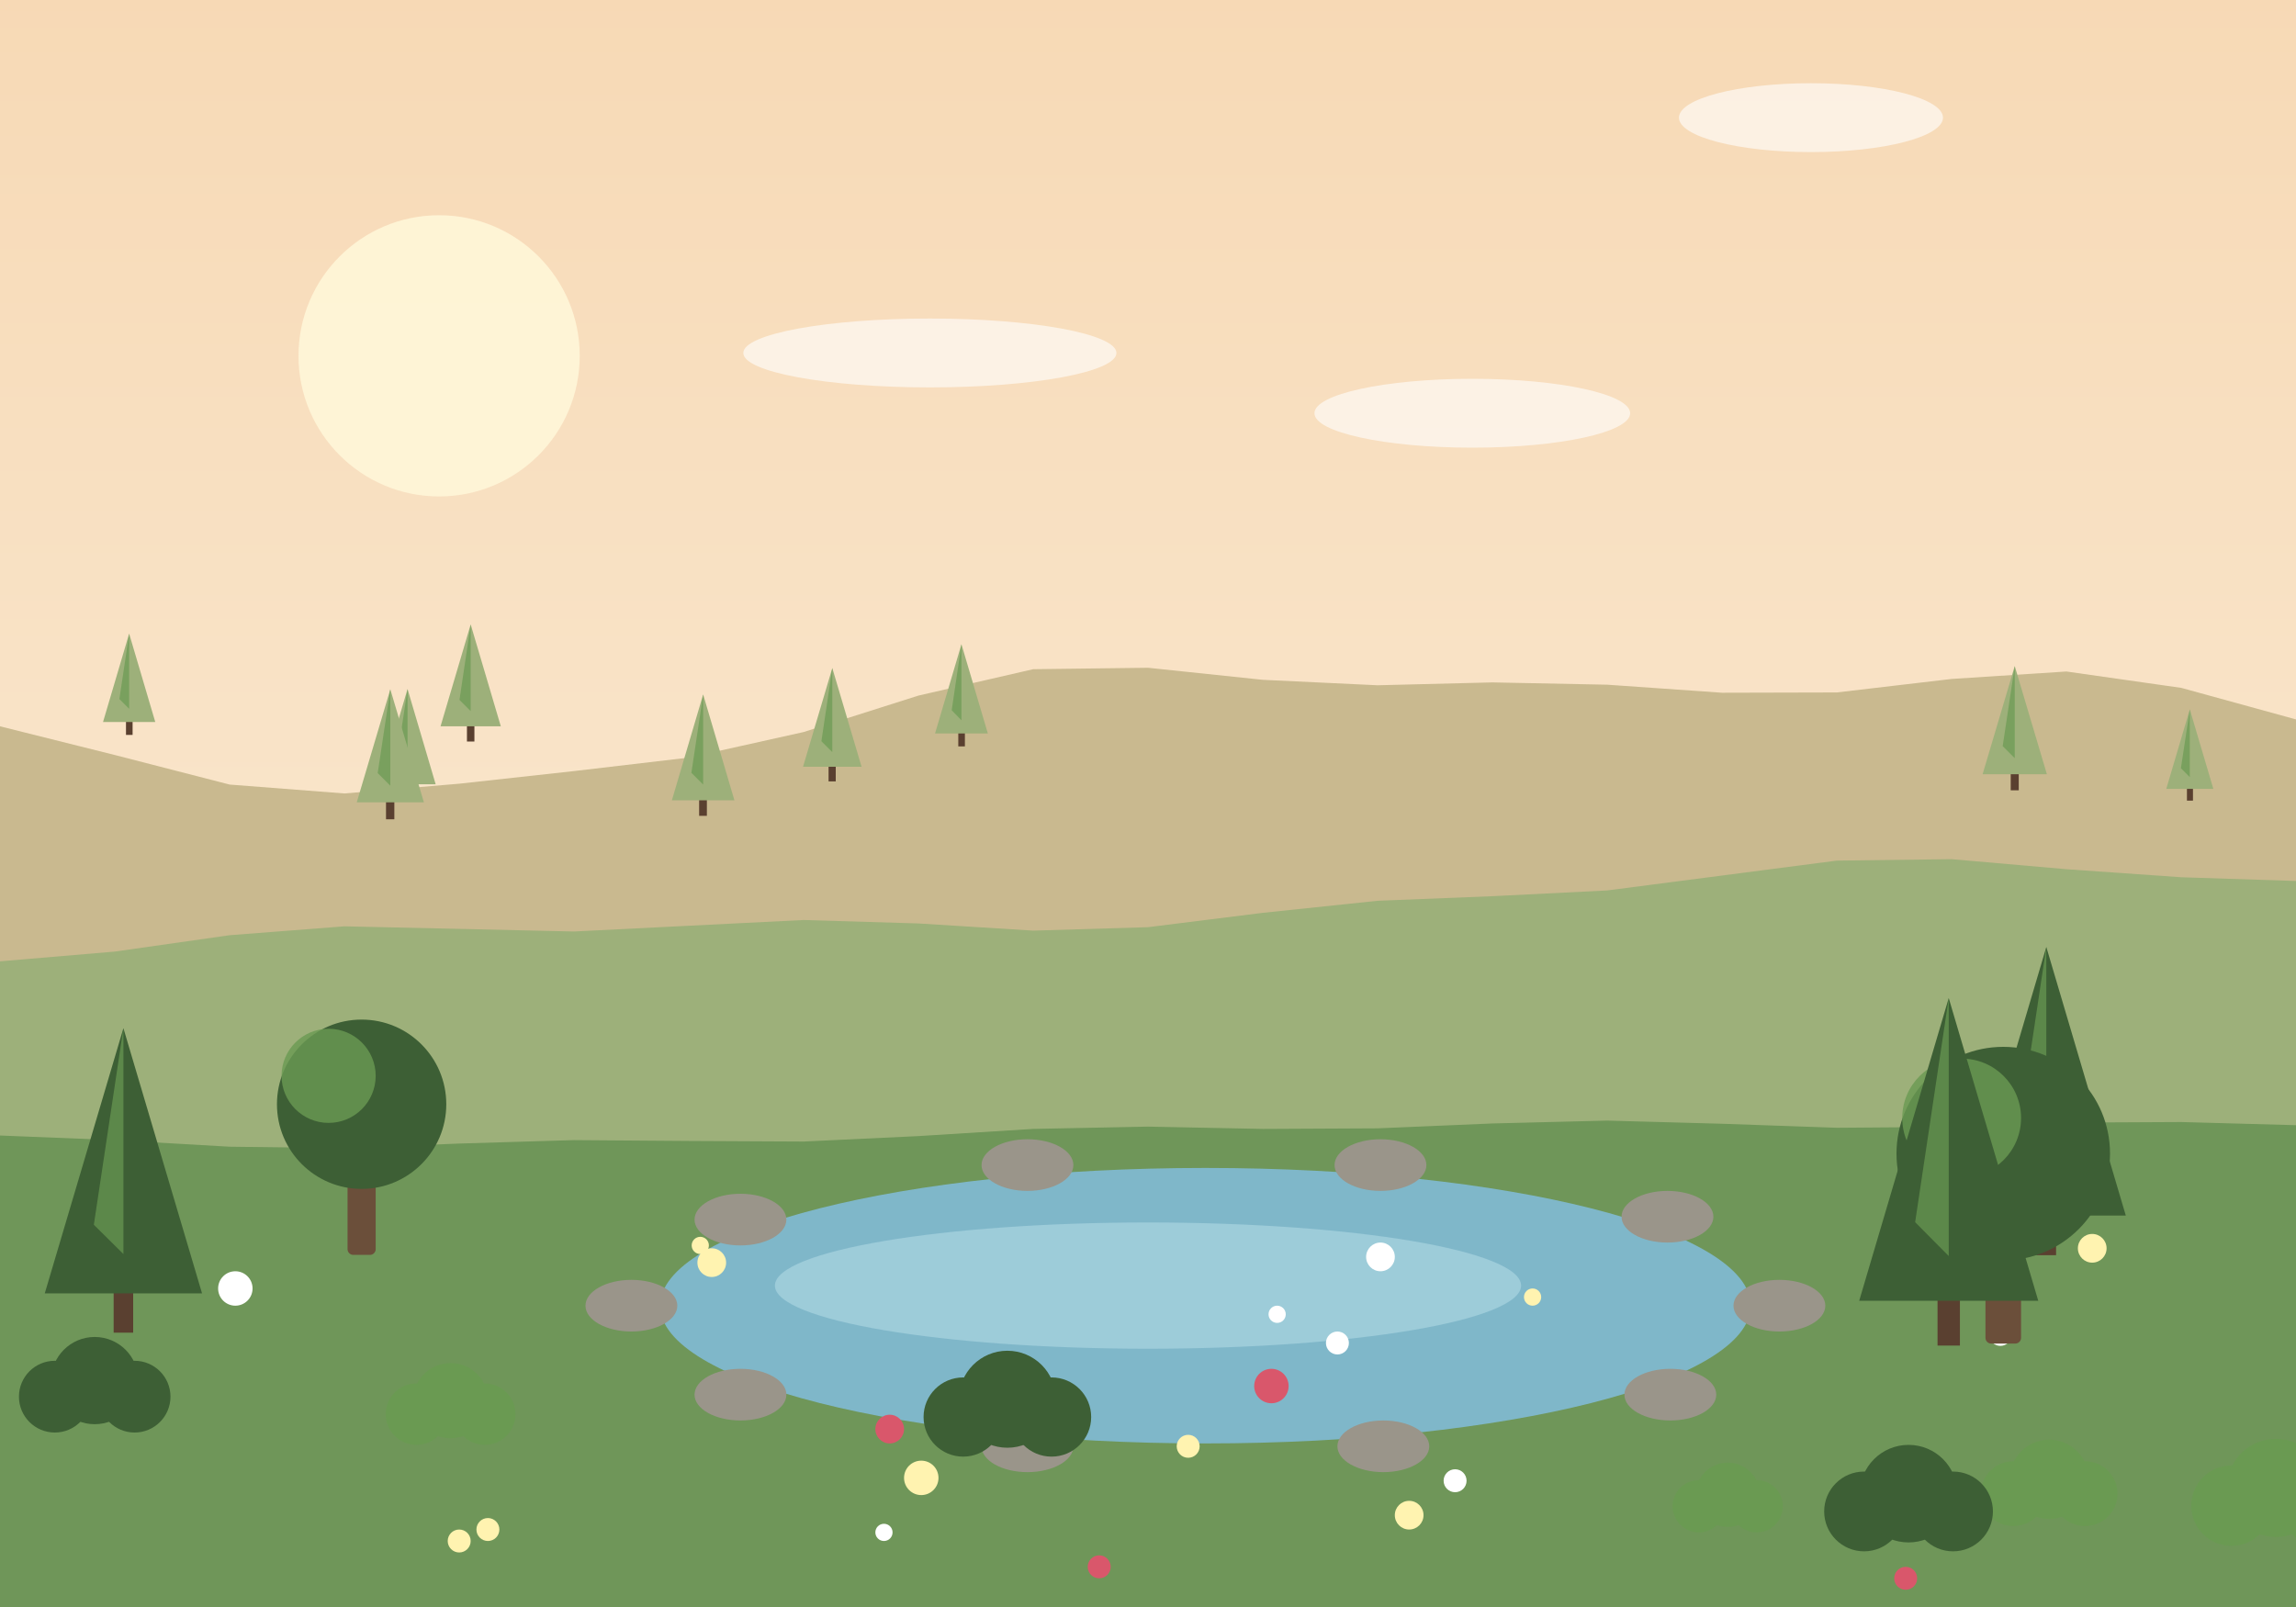
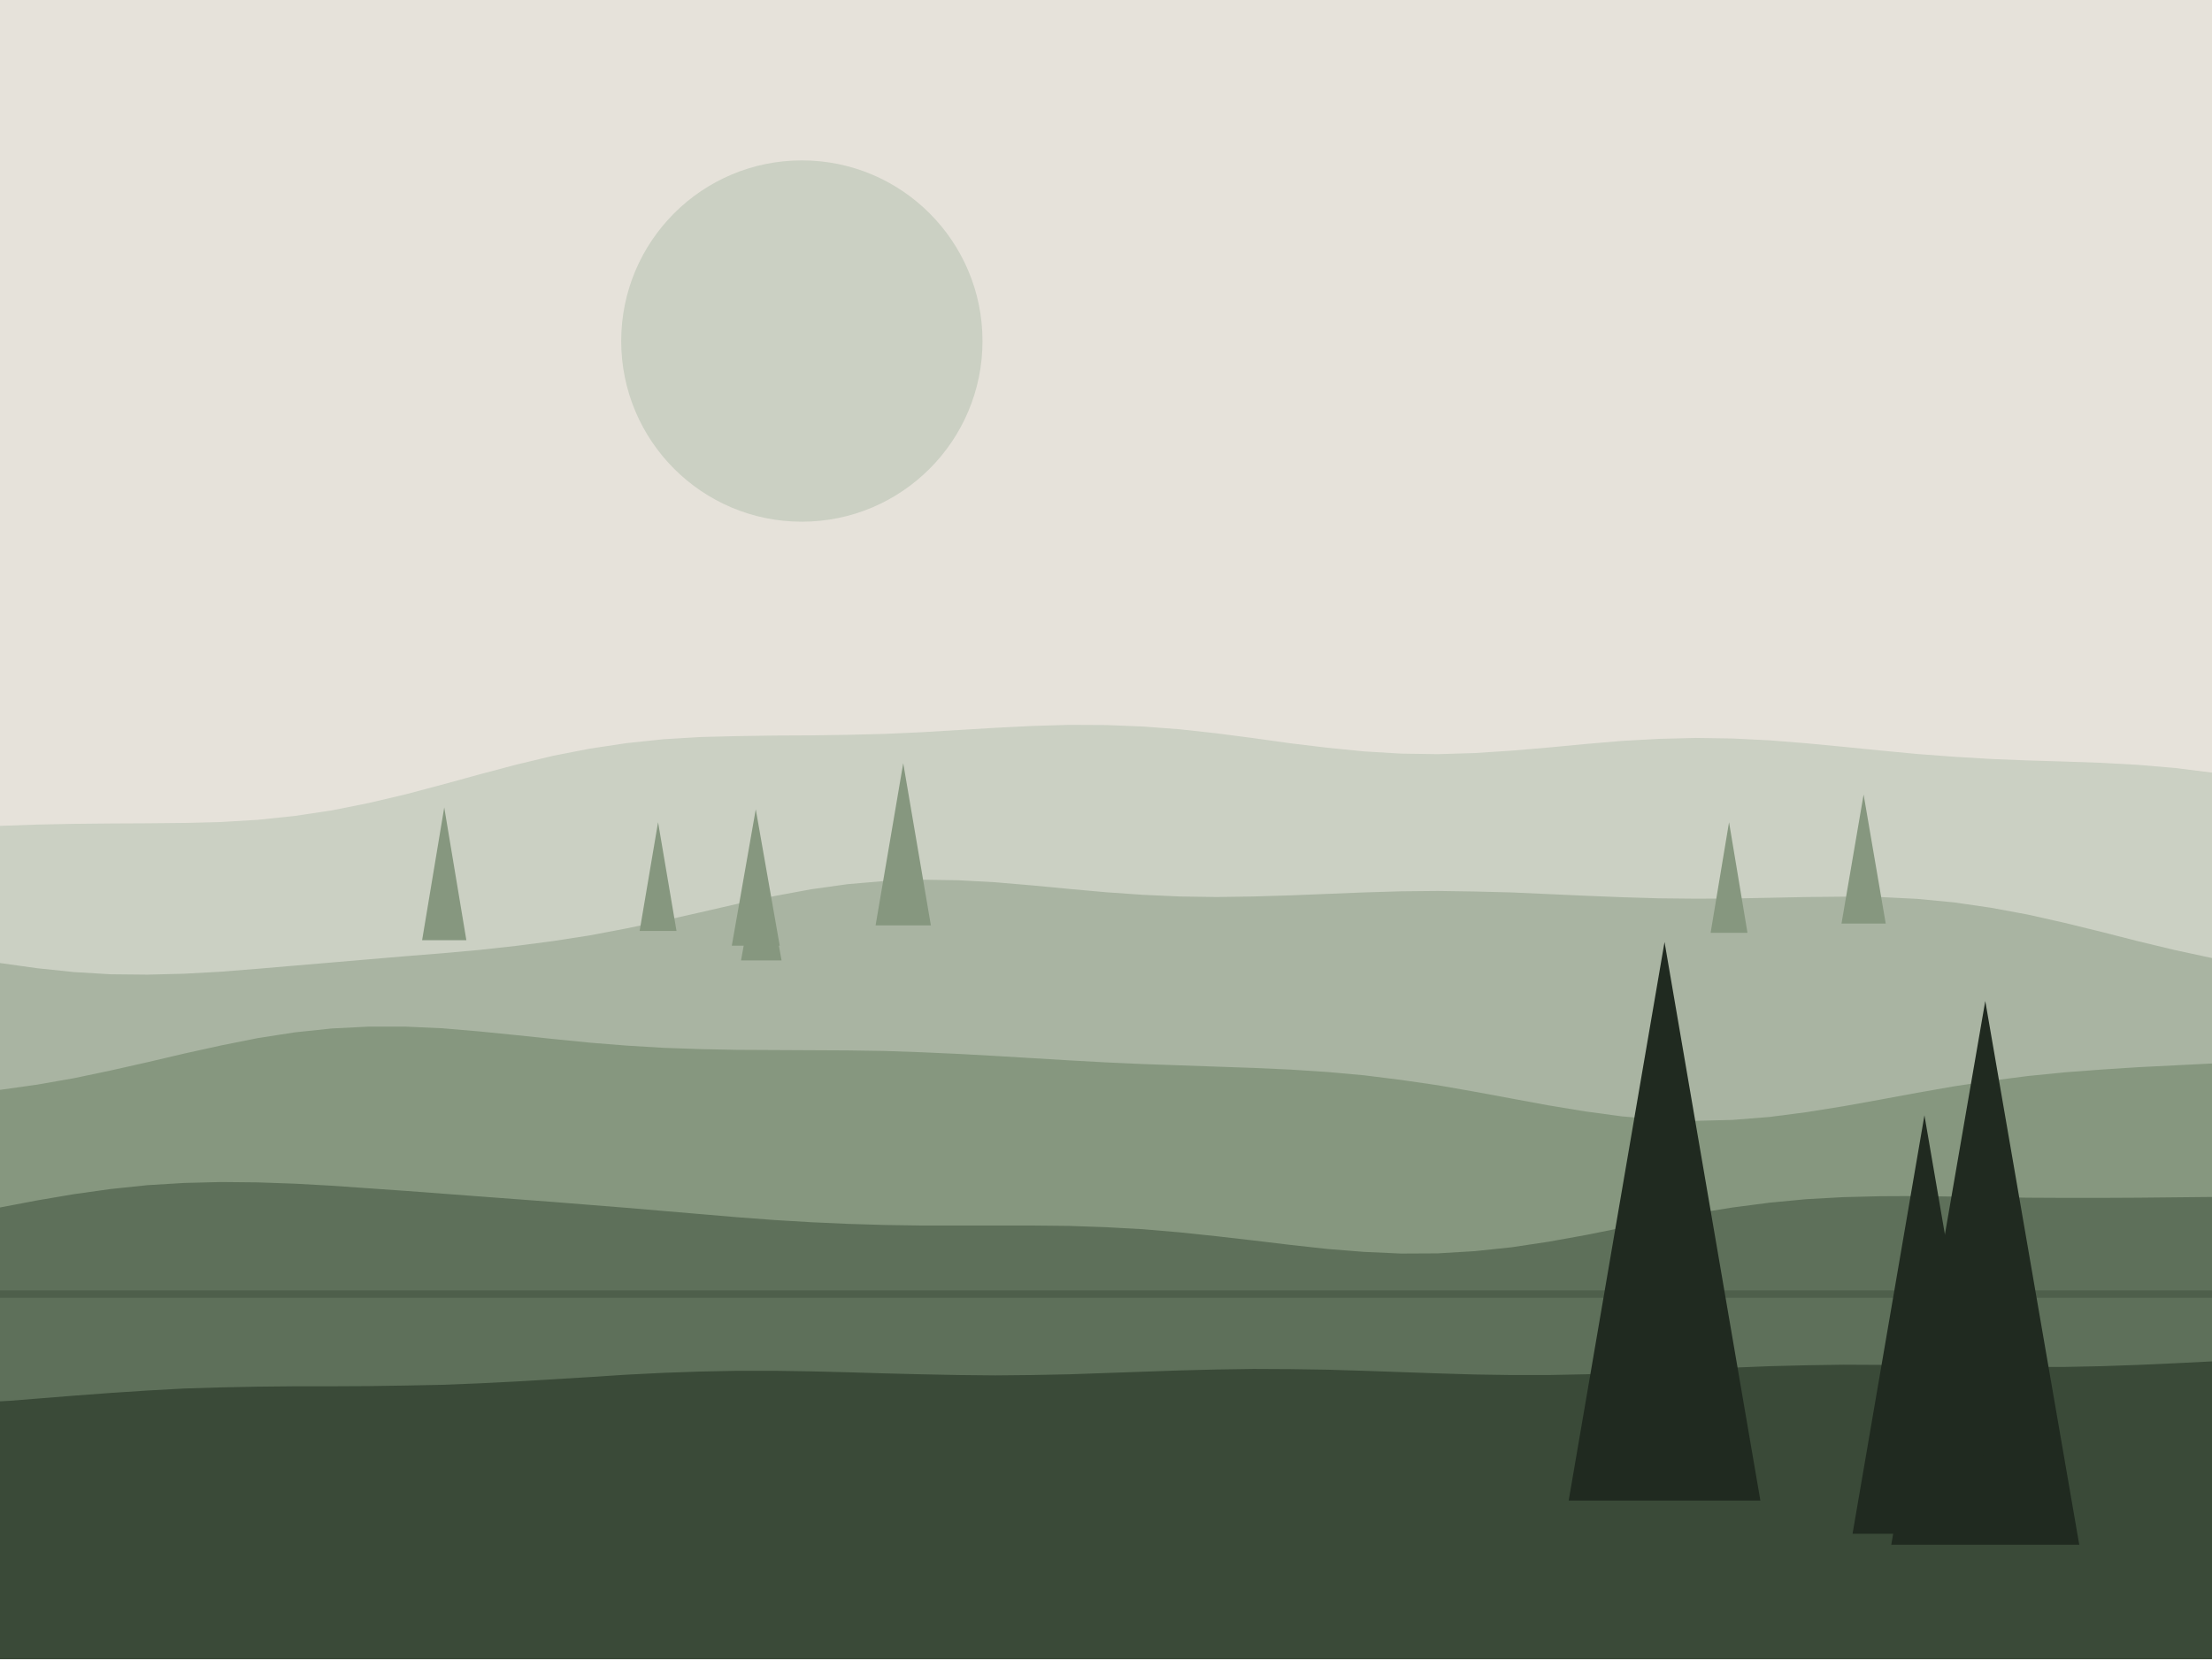
- <svg xmlns="http://www.w3.org/2000/svg" viewBox="0 0 800 560" preserveAspectRatio="xMidYMid slice">
-   <defs>
-     <linearGradient id="s1" x1="0" y1="0" x2="0" y2="1">
-       <stop offset="0" stop-color="#f7d9b5" />
-       <stop offset="1" stop-color="#fbefdc" />
-     </linearGradient>
-   </defs>
-   <rect width="800" height="560" fill="url(#s1)" />
-   <circle cx="153" cy="124" r="49" fill="#fff6d8" opacity=".9" />
-   <ellipse cx="631" cy="41" rx="46" ry="12" fill="#fff" opacity=".6" />
-   <ellipse cx="513" cy="144" rx="55" ry="12" fill="#fff" opacity=".6" />
-   <ellipse cx="324" cy="123" rx="65" ry="12" fill="#fff" opacity=".6" />
-   <polygon fill="#c9b98f" points="0,560 0,253.1 40,263.1 80,273.4 120,276.5 160,273.1 200,268.7 240,264.0 280,255.1 320,242.4 360,233.2 400,232.7 440,236.9 480,238.8 520,237.8 560,238.6 600,241.4 640,241.3 680,236.6 720,234.0 760,239.7 800,250.7 840,260.0 800,560" />
-   <rect x="162.7" y="251.8" width="2.6" height="6.6" fill="#5a4030" />
-   <polygon fill="#9db07a" points="164.0,217.6 153.5,253.1 174.5,253.1" />
-   <polygon fill="#6a9a52" opacity=".7" points="164.0,217.6 160.1,243.9 164.0,247.8" />
-   <rect x="333.9" y="254.4" width="2.3" height="5.7" fill="#5a4030" />
-   <polygon fill="#9db07a" points="335.0,224.5 325.8,255.6 344.2,255.6" />
-   <polygon fill="#6a9a52" opacity=".7" points="335.0,224.5 331.6,247.5 335.0,251.0" />
-   <rect x="762.0" y="273.9" width="2.1" height="5.1" fill="#5a4030" />
-   <polygon fill="#9db07a" points="763.0,247.2 754.8,274.9 771.2,274.9" />
-   <polygon fill="#6a9a52" opacity=".7" points="763.0,247.2 759.9,267.7 763.0,270.8" />
-   <rect x="140.8" y="272.1" width="2.5" height="6.1" fill="#5a4030" />
-   <polygon fill="#9db07a" points="142.0,240.1 132.2,273.3 151.8,273.3" />
-   <polygon fill="#6a9a52" opacity=".7" points="142.0,240.1 138.3,264.7 142.0,268.4" />
-   <rect x="288.7" y="265.9" width="2.5" height="6.4" fill="#5a4030" />
-   <polygon fill="#9db07a" points="290.0,232.8 279.8,267.2 300.2,267.2" />
-   <polygon fill="#6a9a52" opacity=".7" points="290.0,232.8 286.2,258.3 290.0,262.1" />
-   <rect x="700.6" y="268.4" width="2.8" height="7.0" fill="#5a4030" />
-   <polygon fill="#9db07a" points="702.0,232.1 690.8,269.8 713.2,269.8" />
-   <polygon fill="#6a9a52" opacity=".7" points="702.0,232.1 697.8,260.0 702.0,264.2" />
-   <rect x="134.5" y="278.2" width="2.9" height="7.3" fill="#5a4030" />
-   <polygon fill="#9db07a" points="136.0,240.2 124.3,279.6 147.7,279.6" />
-   <polygon fill="#6a9a52" opacity=".7" points="136.0,240.2 131.6,269.4 136.0,273.8" />
-   <rect x="243.6" y="277.5" width="2.7" height="6.8" fill="#5a4030" />
-   <polygon fill="#9db07a" points="245.0,242.0 234.1,278.9 255.9,278.9" />
-   <polygon fill="#6a9a52" opacity=".7" points="245.0,242.0 240.9,269.3 245.0,273.4" />
-   <rect x="43.9" y="250.4" width="2.3" height="5.7" fill="#5a4030" />
-   <polygon fill="#9db07a" points="45.0,220.8 35.9,251.6 54.1,251.6" />
-   <polygon fill="#6a9a52" opacity=".7" points="45.0,220.8 41.6,243.6 45.0,247.0" />
-   <polygon fill="#9db07a" points="0,560 0,335.0 40,331.6 80,325.9 120,322.8 160,323.7 200,324.6 240,322.6 280,320.6 320,321.8 360,324.3 400,323.1 440,318.1 480,313.9 520,312.3 560,310.3 600,305.1 640,299.9 680,299.4 720,302.9 760,305.7 800,307.0 840,310.4 800,560" />
-   <polygon fill="#6f9659" points="0,560 0,395.7 40,397.3 80,399.6 120,400.1 160,398.5 200,397.3 240,397.6 280,397.8 320,395.9 360,393.4 400,392.6 440,393.4 480,393.2 520,391.5 560,390.5 600,391.6 640,393.0 680,392.7 720,391.2 760,391.0 800,392.1 840,392.0 800,560" />
-   <ellipse cx="420" cy="455" rx="190" ry="48" fill="#7fb7c9" />
-   <ellipse cx="400" cy="448" rx="130" ry="22" fill="#a9d4e0" opacity=".7" />
-   <ellipse cx="620" cy="455" rx="16" ry="9" fill="#9a958a" />
-   <ellipse cx="582" cy="486" rx="16" ry="9" fill="#9a958a" />
-   <ellipse cx="482" cy="504" rx="16" ry="9" fill="#9a958a" />
-   <ellipse cx="358" cy="504" rx="16" ry="9" fill="#9a958a" />
-   <ellipse cx="258" cy="486" rx="16" ry="9" fill="#9a958a" />
-   <ellipse cx="220" cy="455" rx="16" ry="9" fill="#9a958a" />
-   <ellipse cx="258" cy="425" rx="16" ry="9" fill="#9a958a" />
-   <ellipse cx="358" cy="406" rx="16" ry="9" fill="#9a958a" />
-   <ellipse cx="481" cy="406" rx="16" ry="9" fill="#9a958a" />
-   <ellipse cx="581" cy="424" rx="16" ry="9" fill="#9a958a" />
-   <circle cx="310" cy="498" r="5" fill="#d9576b" />
-   <circle cx="321" cy="515" r="6" fill="#fff3b0" />
-   <circle cx="481" cy="438" r="5" fill="#ffffff" />
-   <circle cx="160" cy="537" r="4" fill="#fff3b0" />
-   <circle cx="244" cy="434" r="3" fill="#fff3b0" />
-   <circle cx="308" cy="534" r="3" fill="#ffffff" />
-   <circle cx="82" cy="449" r="6" fill="#ffffff" />
-   <circle cx="383" cy="546" r="4" fill="#d9576b" />
-   <circle cx="794" cy="528" r="3" fill="#fff3b0" />
-   <circle cx="170" cy="533" r="4" fill="#fff3b0" />
-   <circle cx="443" cy="483" r="6" fill="#d9576b" />
-   <circle cx="697" cy="465" r="4" fill="#ffffff" />
-   <circle cx="534" cy="452" r="3" fill="#fff3b0" />
-   <circle cx="466" cy="468" r="4" fill="#ffffff" />
-   <circle cx="664" cy="550" r="4" fill="#d9576b" />
-   <circle cx="491" cy="528" r="5" fill="#fff3b0" />
-   <circle cx="445" cy="458" r="3" fill="#ffffff" />
-   <circle cx="729" cy="435" r="5" fill="#fff3b0" />
-   <circle cx="248" cy="440" r="5" fill="#fff3b0" />
-   <circle cx="414" cy="504" r="4" fill="#fff3b0" />
-   <circle cx="507" cy="516" r="4" fill="#ffffff" />
-   <rect x="709.5" y="420.1" width="6.9" height="17.3" fill="#5a4030" />
-   <polygon fill="#3d5f35" points="713.0,330.0 685.3,423.6 740.7,423.6" />
-   <polygon fill="#6a9a52" opacity=".7" points="713.0,330.0 702.6,399.3 713.0,409.7" />
-   <rect x="691.8" y="426.8" width="12.4" height="41.4" rx="2" fill="#6b4f3a" />
-   <circle cx="698.0" cy="402.0" r="37.2" fill="#3d5f35" />
-   <circle cx="683.5" cy="389.6" r="20.7" fill="#6a9a52" opacity=".8" />
-   <rect x="675.1" y="449.4" width="7.8" height="19.5" fill="#5a4030" />
-   <polygon fill="#3d5f35" points="679.0,347.8 647.8,453.3 710.2,453.3" />
-   <polygon fill="#6a9a52" opacity=".7" points="679.0,347.8 667.3,425.9 679.0,437.7" />
-   <rect x="121.1" y="404.5" width="9.8" height="32.8" rx="2" fill="#6b4f3a" />
-   <circle cx="126.0" cy="384.8" r="29.5" fill="#3d5f35" />
-   <circle cx="114.5" cy="374.9" r="16.4" fill="#6a9a52" opacity=".8" />
-   <rect x="39.6" y="447.3" width="6.8" height="17.1" fill="#5a4030" />
-   <polygon fill="#3d5f35" points="43.0,358.3 15.6,450.7 70.4,450.7" />
-   <polygon fill="#6a9a52" opacity=".7" points="43.0,358.3 32.7,426.8 43.0,437.0" />
-   <circle cx="777.5" cy="524.7" r="14.0" fill="#6a9a52" />
-   <circle cx="793.0" cy="518.5" r="17.1" fill="#6a9a52" />
-   <circle cx="808.5" cy="524.7" r="14.0" fill="#6a9a52" />
-   <circle cx="335.6" cy="493.8" r="13.8" fill="#3d5f35" />
-   <circle cx="351.0" cy="487.6" r="16.9" fill="#3d5f35" />
-   <circle cx="366.4" cy="493.8" r="13.8" fill="#3d5f35" />
-   <circle cx="701.5" cy="520.5" r="11.3" fill="#6a9a52" />
-   <circle cx="714.0" cy="515.5" r="13.8" fill="#6a9a52" />
-   <circle cx="726.5" cy="520.5" r="11.3" fill="#6a9a52" />
-   <circle cx="649.5" cy="526.7" r="13.9" fill="#3d5f35" />
-   <circle cx="665.0" cy="520.5" r="17.0" fill="#3d5f35" />
-   <circle cx="680.5" cy="526.7" r="13.9" fill="#3d5f35" />
-   <circle cx="145.1" cy="492.8" r="10.7" fill="#6a9a52" />
-   <circle cx="157.0" cy="488.1" r="13.1" fill="#6a9a52" />
-   <circle cx="168.9" cy="492.8" r="10.7" fill="#6a9a52" />
-   <circle cx="19.1" cy="486.7" r="12.5" fill="#3d5f35" />
-   <circle cx="33.0" cy="481.1" r="15.2" fill="#3d5f35" />
-   <circle cx="46.9" cy="486.7" r="12.5" fill="#3d5f35" />
-   <circle cx="591.9" cy="524.9" r="9.1" fill="#6a9a52" />
-   <circle cx="602.0" cy="520.9" r="11.2" fill="#6a9a52" />
-   <circle cx="612.1" cy="524.9" r="9.1" fill="#6a9a52" />
+ <svg xmlns="http://www.w3.org/2000/svg" viewBox="0 0 1200 900" preserveAspectRatio="xMidYMid slice">
+   <rect width="1200" height="900" fill="#E6E2DA" />
+   <circle cx="435" cy="185" r="98" fill="#CBD0C3" />
+   <polygon fill="#CBD0C3" points="0,900 0,448.0 20,447.3 40,446.9 60,446.7 80,446.6 100,446.4 120,445.9 140,444.7 160,442.6 180,439.6 200,435.6 220,430.9 240,425.6 260,420.1 280,414.8 300,410.0 320,406.1 340,403.1 360,401.0 380,399.8 400,399.3 420,399.0 440,398.9 460,398.6 480,398.1 500,397.2 520,396.0 540,394.8 560,393.8 580,393.2 600,393.3 620,394.1 640,395.6 660,397.8 680,400.4 700,403.2 720,405.6 740,407.6 760,408.8 780,409.1 800,408.5 820,407.2 840,405.5 860,403.6 880,401.9 900,400.8 920,400.3 940,400.6 960,401.6 980,403.2 1000,405.1 1020,407.1 1040,409.0 1060,410.5 1080,411.7 1100,412.5 1120,413.1 1140,413.8 1160,414.9 1180,416.6 1200,419.1 1200,900" />
+   <polygon fill="#A9B4A2" points="0,900 0,522.4 20,525.2 40,527.3 60,528.5 80,528.7 100,528.2 120,527.1 140,525.5 160,523.8 180,522.1 200,520.4 220,518.7 240,517.1 260,515.3 280,513.1 300,510.5 320,507.4 340,503.6 360,499.4 380,494.9 400,490.3 420,486.1 440,482.4 460,479.6 480,477.9 500,477.2 520,477.5 540,478.6 560,480.3 580,482.2 600,484.0 620,485.4 640,486.3 660,486.6 680,486.3 700,485.7 720,484.9 740,484.1 760,483.5 780,483.3 800,483.6 820,484.1 840,485.0 860,485.9 880,486.7 900,487.3 920,487.5 940,487.4 960,487.0 980,486.6 1000,486.4 1020,486.6 1040,487.6 1060,489.5 1080,492.4 1100,496.1 1120,500.6 1140,505.5 1160,510.6 1180,515.4 1200,519.7 1200,900" />
+   <polygon fill="#86977F" points="490,414 475,502 505,502" />
+   <polygon fill="#86977F" points="1011,431 999,501 1023,501" />
+   <polygon fill="#86977F" points="938,446 928,506 948,506" />
+   <polygon fill="#86977F" points="241,438 229,510 253,510" />
+   <polygon fill="#86977F" points="357,446 347,505 367,505" />
+   <polygon fill="#86977F" points="410,439 397,513 423,513" />
+   <polygon fill="#86977F" points="413,460 402,521 424,521" />
+   <polygon fill="#86977F" points="0,900 0,591.2 20,588.4 40,584.9 60,580.7 80,576.2 100,571.5 120,567.1 140,563.1 160,560.0 180,557.9 200,556.9 220,556.9 240,557.8 260,559.5 280,561.5 300,563.6 320,565.6 340,567.2 360,568.4 380,569.1 400,569.5 420,569.6 440,569.7 460,569.8 480,570.1 500,570.8 520,571.7 540,572.8 560,574.0 580,575.2 600,576.3 620,577.2 640,577.9 660,578.6 680,579.3 700,580.2 720,581.5 740,583.3 760,585.8 780,588.7 800,592.2 820,595.9 840,599.6 860,602.9 880,605.6 900,607.3 920,608.0 940,607.5 960,605.9 980,603.3 1000,600.1 1020,596.5 1040,592.8 1060,589.3 1080,586.3 1100,583.7 1120,581.7 1140,580.2 1160,578.9 1180,577.9 1200,576.9 1200,900" />
+   <polygon fill="#5E705A" points="0,900 0,655.0 20,651.2 40,647.8 60,645.0 80,642.9 100,641.7 120,641.2 140,641.4 160,642.1 180,643.2 200,644.6 220,646.0 240,647.5 260,649.0 280,650.5 300,652.0 320,653.6 340,655.2 360,656.9 380,658.6 400,660.3 420,661.8 440,663.0 460,663.9 480,664.5 500,664.8 520,664.8 540,664.8 560,664.8 580,665.0 600,665.7 620,666.8 640,668.5 660,670.6 680,672.9 700,675.3 720,677.5 740,679.1 760,680.0 780,679.9 800,678.7 820,676.6 840,673.6 860,670.0 880,666.0 900,662.0 920,658.2 940,655.0 960,652.4 980,650.5 1000,649.4 1020,648.9 1040,648.8 1060,649.1 1080,649.4 1100,649.7 1120,649.8 1140,649.8 1160,649.7 1180,649.5 1200,649.3 1200,900" />
+   <rect x="0" y="700" width="1200" height="4" fill="#202A20" opacity=".25" />
+   <rect x="0" y="760" width="1200" height="4" fill="#202A20" opacity=".25" />
+   <rect x="0" y="820" width="1200" height="4" fill="#202A20" opacity=".25" />
+   <polygon fill="#3A4A38" points="0,900 0,760.3 20,758.7 40,757.1 60,755.6 80,754.3 100,753.2 120,752.6 140,752.2 160,752.0 180,752.0 200,751.9 220,751.6 240,751.2 260,750.4 280,749.4 300,748.2 320,747.0 340,745.7 360,744.7 380,744.0 400,743.6 420,743.6 440,743.9 460,744.4 480,745.0 500,745.5 520,745.9 540,746.1 560,745.9 580,745.5 600,744.8 620,744.1 640,743.4 660,742.9 680,742.6 700,742.7 720,743.0 740,743.6 760,744.3 780,745.0 800,745.6 820,745.9 840,745.9 860,745.5 880,744.8 900,743.9 920,742.9 940,741.9 960,741.1 980,740.6 1000,740.3 1020,740.4 1040,740.6 1060,741.0 1080,741.3 1100,741.5 1120,741.5 1140,741.1 1160,740.4 1180,739.5 1200,738.5 1200,900" />
+   <polygon fill="#202A20" points="903,511 851,814 955,814" />
+   <polygon fill="#202A20" points="1077,543 1026,838 1128,838" />
+   <polygon fill="#202A20" points="1044,605 1005,832 1083,832" />
</svg>
